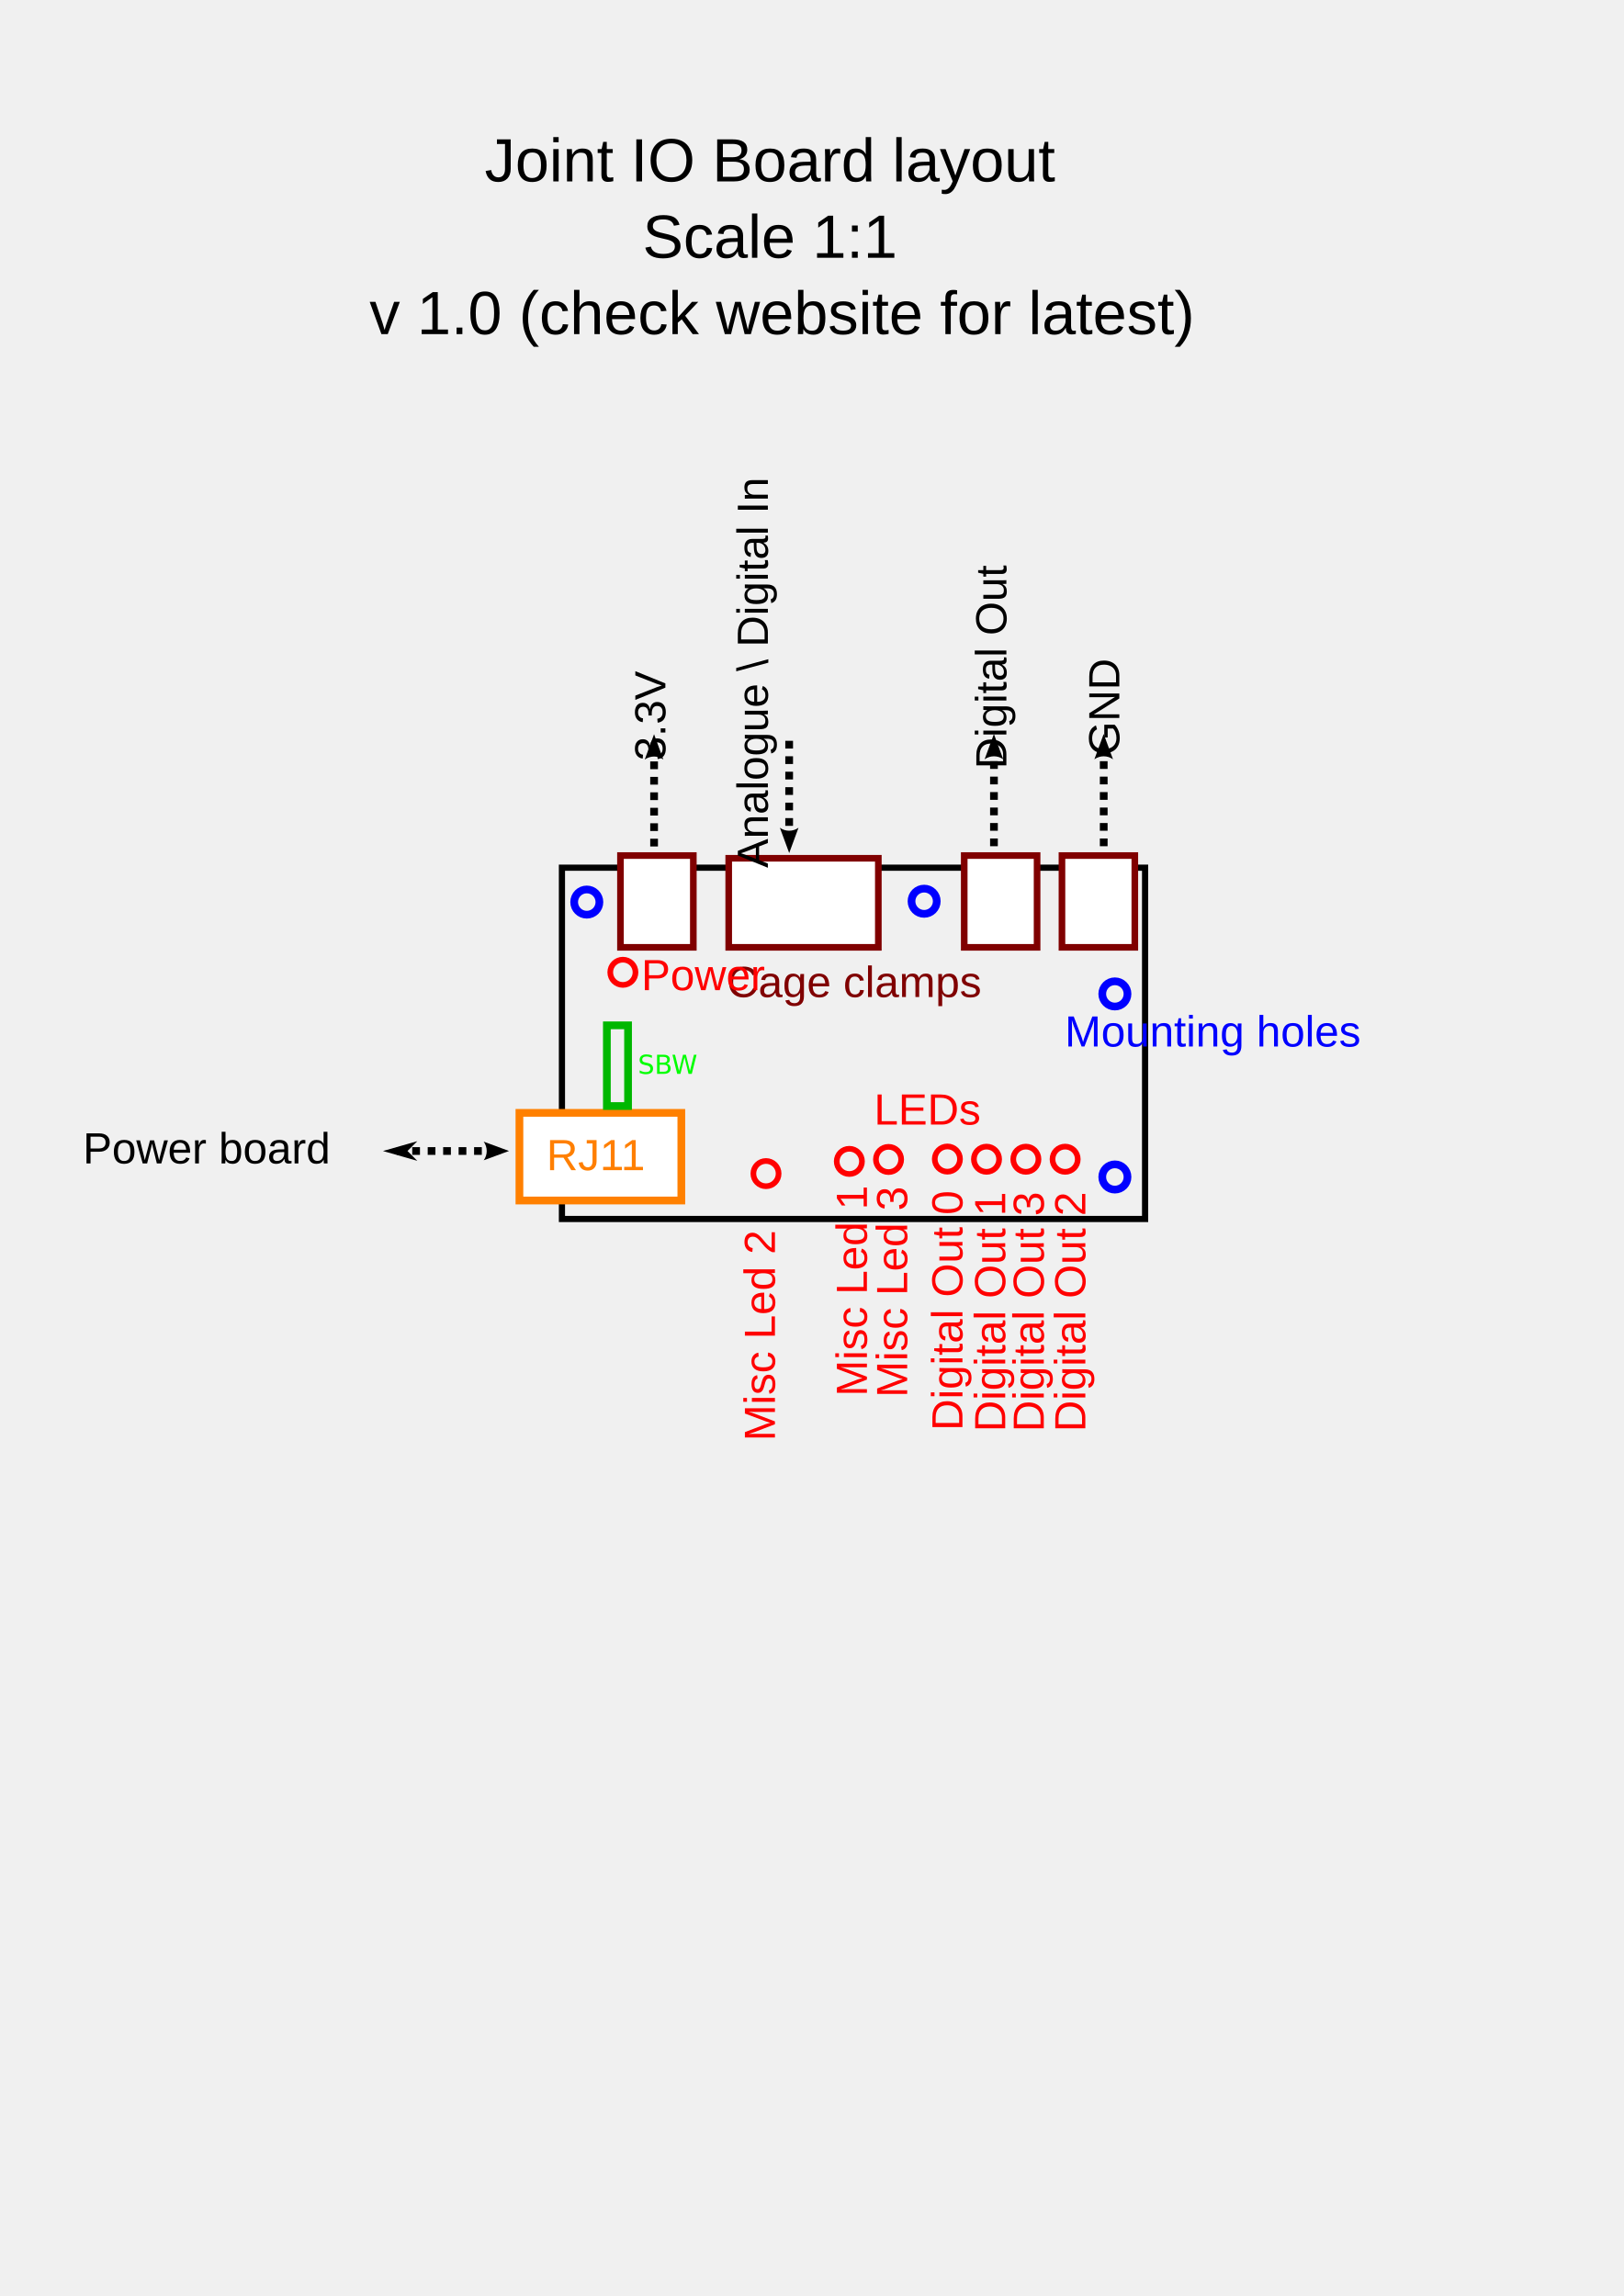
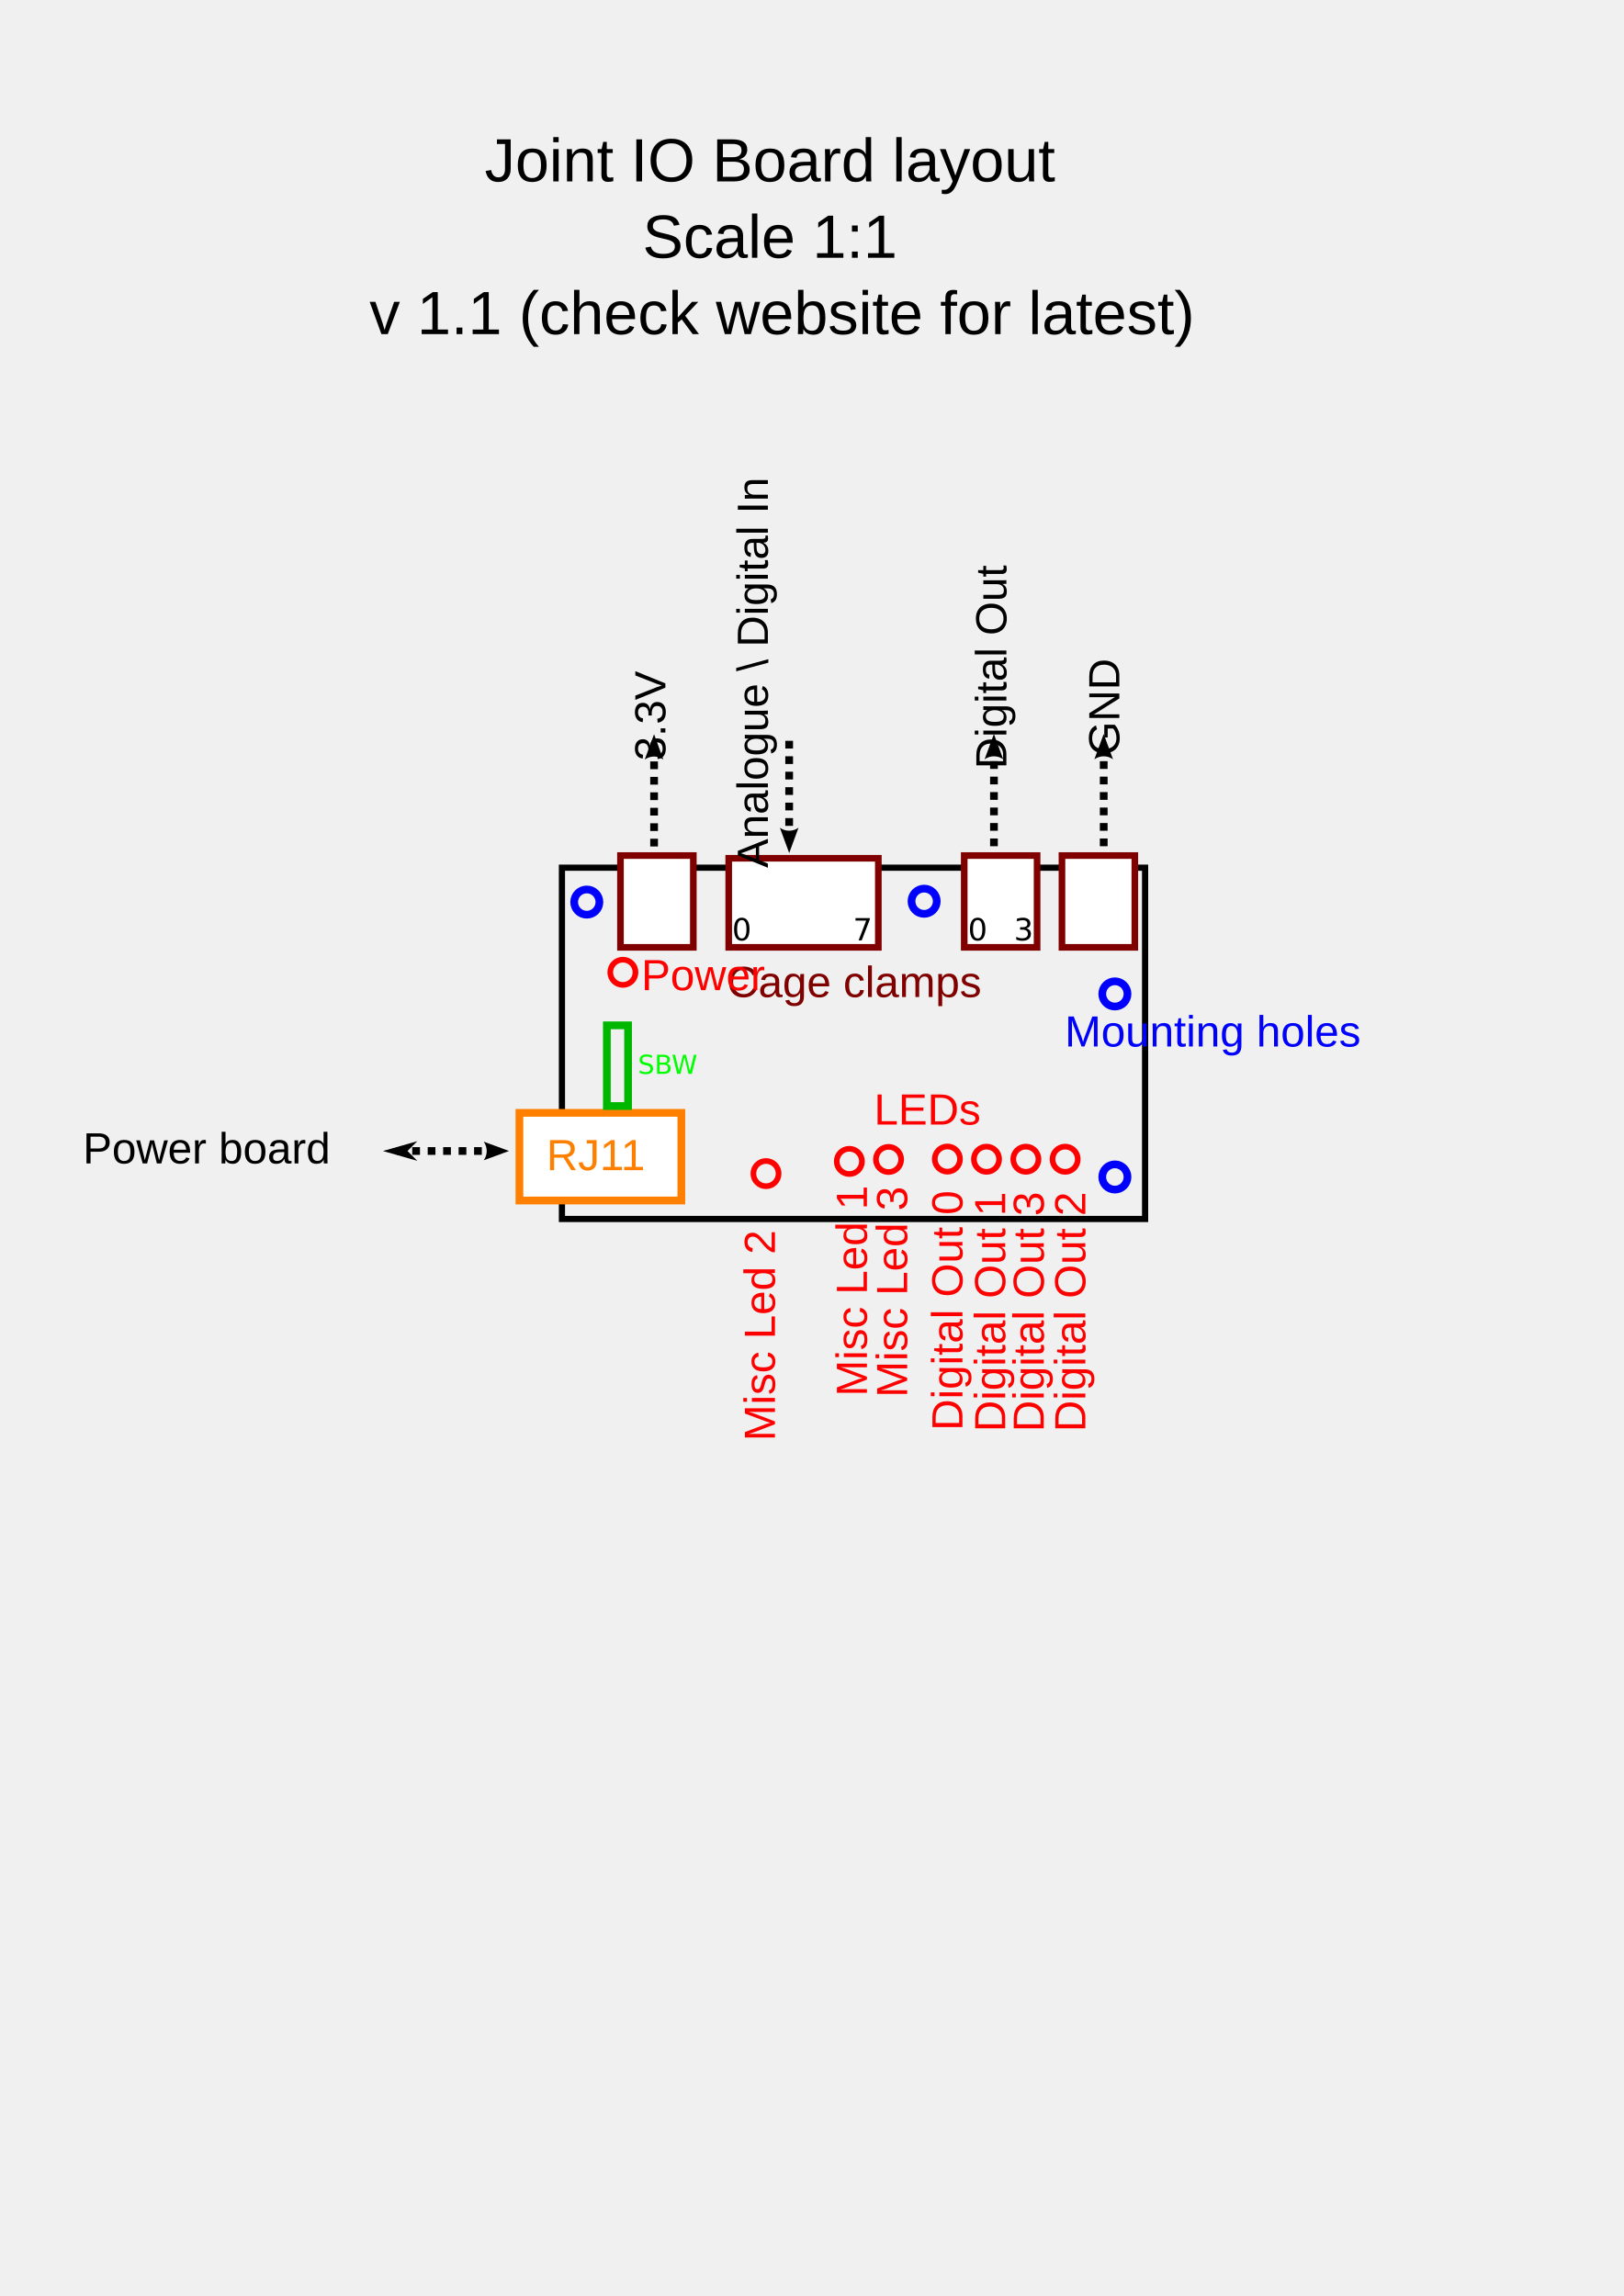
<svg xmlns="http://www.w3.org/2000/svg" width="744.094" height="1052.362" id="svg2" version="1.0">
  <defs id="defs4">
    <marker orient="auto" refY="0.0" refX="0.0" id="Arrow1Sstart" style="overflow:visible">
      <path id="path13070" d="M 0.0,0.0 L 5.0,-5.0 L -12.5,0.0 L 5.0,5.0 L 0.0,0.0 z " style="fill-rule:evenodd;stroke:#000000;stroke-width:1.0pt;marker-start:none" transform="scale(0.2) translate(6,0)" />
    </marker>
    <marker orient="auto" refY="0.0" refX="0.0" id="Arrow2Lstart" style="overflow:visible">
      <path id="path13076" style="font-size:12.0;fill-rule:evenodd;stroke-width:0.625;stroke-linejoin:round" d="M 8.719,4.034 L -2.207,0.016 L 8.719,-4.002 C 6.973,-1.63 6.983,1.616 8.719,4.034 z " transform="scale(1.1) translate(1,0)" />
    </marker>
    <marker orient="auto" refY="0.0" refX="0.0" id="Arrow2Send" style="overflow:visible;">
      <path id="path8050" style="font-size:12.0;fill-rule:evenodd;stroke-width:0.625;stroke-linejoin:round;" d="M 8.719,4.034 L -2.207,0.016 L 8.719,-4.002 C 6.973,-1.63 6.983,1.616 8.719,4.034 z " transform="scale(0.3) rotate(180) translate(-2.3,0)" />
    </marker>
    <marker orient="auto" refY="0.0" refX="0.0" id="Arrow2Sstart" style="overflow:visible">
      <path id="path8047" style="font-size:12.0;fill-rule:evenodd;stroke-width:0.625;stroke-linejoin:round" d="M 8.719,4.034 L -2.207,0.016 L 8.719,-4.002 C 6.973,-1.63 6.983,1.616 8.719,4.034 z " transform="scale(0.3) translate(-2.3,0)" />
    </marker>
  </defs>
  <g id="layer1">
    <rect style="fill:none;stroke:#000000;stroke-width:2.83;stroke-miterlimit:4;stroke-dasharray:none;stroke-opacity:1" id="rect15136" width="267.241" height="161.012" x="-524.763" y="397.704" transform="scale(-1,1)" />
    <path style="fill:none;stroke:#0000ff;stroke-width:3.383;stroke-miterlimit:4;stroke-dasharray:none;stroke-opacity:1" id="path15142" d="M 19.269 886.678 A 5.524 5.524 0 1 1  8.22,886.678 A 5.524 5.524 0 1 1  19.269 886.678 z" transform="matrix(-1.047243,0,0,1.047243,525.3095,-389.1033)" />
    <path style="fill:none;stroke:#0000ff;stroke-width:3.383;stroke-miterlimit:4;stroke-dasharray:none;stroke-opacity:1" id="path15144" d="M 19.269 886.678 A 5.524 5.524 0 1 1  8.22,886.678 A 5.524 5.524 0 1 1  19.269 886.678 z" transform="matrix(-1.047243,0,0,1.047243,283.3016,-515.1033)" />
    <path transform="matrix(-0.7176022,0,0,0.7176022,313.2078,-300.9644)" d="M 46.75 1040.425 A 8.062 8.062 0 1 1  30.625,1040.425 A 8.062 8.062 0 1 1  46.75 1040.425 z" id="path15162" style="fill:none;fill-opacity:1;fill-rule:evenodd;stroke:#ff0000;stroke-width:3.626;stroke-miterlimit:4;stroke-dasharray:none;stroke-dashoffset:0;stroke-opacity:1" />
    <rect style="fill:#ffffff;fill-opacity:1;fill-rule:evenodd;stroke:#800000;stroke-width:3.035;stroke-miterlimit:4;stroke-dasharray:none;stroke-dashoffset:0;stroke-opacity:1" id="rect15166" width="33.39" height="42.071" x="-317.731" y="392.137" transform="scale(-1,1)" />
    <rect style="fill:#ffffff;fill-opacity:1;fill-rule:evenodd;stroke:#ff8000;stroke-width:3.543;stroke-miterlimit:4;stroke-dasharray:none;stroke-dashoffset:0;stroke-opacity:1" id="rect15200" width="40.181" height="74.197" x="-550.245" y="-312.233" transform="matrix(0,-1,-1,0,0,0)" />
    <path id="path15202" d="M 299.748,387.971 L 299.748,341.318" style="fill:none;fill-rule:evenodd;stroke:#000000;stroke-width:3.543;stroke-linecap:butt;stroke-linejoin:miter;marker-end:url(#Arrow2Send);stroke-miterlimit:4;stroke-dasharray:3.543, 3.543;stroke-dashoffset:0;stroke-opacity:1" />
    <text xml:space="preserve" style="font-size:20px;font-style:normal;font-variant:normal;font-weight:normal;font-stretch:normal;text-align:start;line-height:125%;writing-mode:lr-tb;text-anchor:start;fill:#ff7f00;fill-opacity:1;stroke:none;stroke-width:1px;stroke-linecap:butt;stroke-linejoin:miter;stroke-opacity:1;font-family:Arial" x="250.433" y="536.337" id="text15204">
      <tspan id="tspan15206" x="250.433" y="536.337">RJ11</tspan>
    </text>
    <text xml:space="preserve" style="font-size:20px;font-style:normal;font-variant:normal;font-weight:normal;font-stretch:normal;text-align:center;line-height:125%;writing-mode:lr-tb;text-anchor:middle;fill:#800000;fill-opacity:1;stroke:none;stroke-width:1px;stroke-linecap:butt;stroke-linejoin:miter;stroke-opacity:1;font-family:Arial" x="410.881" y="456.992" id="text15212">
      <tspan id="tspan15214" x="410.881" y="456.992">Cage clamps</tspan>
      <tspan x="410.881" y="481.992" id="tspan15392" />
    </text>
    <text xml:space="preserve" style="font-size:20px;font-style:normal;font-variant:normal;font-weight:normal;font-stretch:normal;text-align:center;line-height:125%;writing-mode:lr-tb;text-anchor:middle;fill:#000000;fill-opacity:1;stroke:none;stroke-width:1px;stroke-linecap:butt;stroke-linejoin:miter;stroke-opacity:1;font-family:Arial" x="108.584" y="533.244" id="text15240">
      <tspan x="108.584" y="533.244" id="tspan15252">Power board</tspan>
    </text>
    <text xml:space="preserve" style="font-size:20px;font-style:normal;font-variant:normal;font-weight:normal;font-stretch:normal;text-align:start;line-height:125%;writing-mode:lr-tb;text-anchor:start;fill:#ff0000;fill-opacity:1;stroke:none;stroke-width:1px;stroke-linecap:butt;stroke-linejoin:miter;stroke-opacity:1;font-family:Arial" x="293.892" y="453.84" id="text15264">
      <tspan id="tspan15266" x="293.892" y="453.84">Power</tspan>
    </text>
    <text transform="matrix(0,-1,1,0,0,0)" id="text15268" y="441.06" x="-655.721" style="font-size:20px;font-style:normal;font-variant:normal;font-weight:normal;font-stretch:normal;text-align:start;line-height:125%;writing-mode:lr-tb;text-anchor:start;fill:#ff0000;fill-opacity:1;stroke:none;stroke-width:1px;stroke-linecap:butt;stroke-linejoin:miter;stroke-opacity:1;font-family:Arial" xml:space="preserve">
      <tspan y="441.06" x="-655.721" id="tspan15270">Digital Out 0</tspan>
    </text>
    <text xml:space="preserve" style="font-size:20px;font-style:normal;font-variant:normal;font-weight:normal;font-stretch:normal;text-align:start;line-height:125%;writing-mode:lr-tb;text-anchor:start;fill:#ff0000;fill-opacity:1;stroke:none;stroke-width:1px;stroke-linecap:butt;stroke-linejoin:miter;stroke-opacity:1;font-family:Arial" x="-640.511" y="415.728" id="text15272" transform="matrix(0,-1,1,0,0,0)">
      <tspan id="tspan15274" x="-640.511" y="415.728">Misc Led 3</tspan>
    </text>
    <text xml:space="preserve" style="font-size:20px;font-style:normal;font-variant:normal;font-weight:normal;font-stretch:normal;text-align:center;line-height:125%;writing-mode:lr-tb;text-anchor:middle;fill:#000000;fill-opacity:1;stroke:none;stroke-width:1px;stroke-linecap:butt;stroke-linejoin:miter;stroke-opacity:1;font-family:Arial" x="372.291" y="83.139" id="text14909">
      <tspan id="tspan14911" x="372.291" y="83.139" style="font-size:28px">Joint IO Board layout</tspan>
      <tspan x="372.291" y="118.139" id="tspan14913" style="font-size:28px">Scale 1:1</tspan>
-       <tspan x="372.291" y="153.139" id="tspan14915" style="font-size:28px">v 1.0 (check website for latest)</tspan>
+       <tspan x="372.291" y="153.139" id="tspan14915" style="font-size:28px">v 1.1 (check website for latest)</tspan>
    </text>
    <text xml:space="preserve" style="font-size:20px;font-style:normal;font-variant:normal;font-weight:normal;font-stretch:normal;text-align:center;line-height:125%;writing-mode:lr-tb;text-anchor:middle;fill:#0000ff;fill-opacity:1;stroke:none;stroke-width:1px;stroke-linecap:butt;stroke-linejoin:miter;stroke-opacity:1;font-family:Arial" x="569.674" y="479.664" id="text14917">
      <tspan id="tspan14919" x="569.674" y="479.664">Mounting holes</tspan>
    </text>
    <rect style="fill:#ffffff;fill-opacity:1;fill-rule:evenodd;stroke:#800000;stroke-width:3.037;stroke-miterlimit:4;stroke-dasharray:none;stroke-dashoffset:0;stroke-opacity:1" id="rect2316" width="33.39" height="42.071" x="-475.267" y="392.137" transform="scale(-1,1)" />
    <rect style="fill:#ffffff;fill-opacity:1;fill-rule:evenodd;stroke:#800000;stroke-width:3.035;stroke-miterlimit:4;stroke-dasharray:none;stroke-dashoffset:0;stroke-opacity:1" id="rect2318" width="33.39" height="42.071" x="-520.054" y="392.137" transform="scale(-1,1)" />
    <rect style="fill:#ffffff;fill-opacity:1;fill-rule:evenodd;stroke:#800000;stroke-width:3.037;stroke-miterlimit:4;stroke-dasharray:none;stroke-dashoffset:0;stroke-opacity:1" id="rect2320" width="68.566" height="40.822" x="-402.514" y="393.385" transform="scale(-1,1)" />
    <path style="fill:none;stroke:#0000ff;stroke-width:3.383;stroke-miterlimit:4;stroke-dasharray:none;stroke-opacity:1" id="path7169" d="M 19.269 886.678 A 5.524 5.524 0 1 1  8.22,886.678 A 5.524 5.524 0 1 1  19.269 886.678 z" transform="matrix(-1.047243,0,0,1.047243,437.8961,-515.4931)" />
    <path style="fill:none;stroke:#0000ff;stroke-width:3.383;stroke-miterlimit:4;stroke-dasharray:none;stroke-opacity:1" id="path7171" d="M 19.269 886.678 A 5.524 5.524 0 1 1  8.22,886.678 A 5.524 5.524 0 1 1  19.269 886.678 z" transform="matrix(-1.047243,0,0,1.047243,525.3095,-473.0089)" />
    <path transform="matrix(-0.7176022,0,0,0.7176022,378.7944,-208.6967)" d="M 46.75 1040.425 A 8.062 8.062 0 1 1  30.625,1040.425 A 8.062 8.062 0 1 1  46.75 1040.425 z" id="path8142" style="fill:none;fill-opacity:1;fill-rule:evenodd;stroke:#ff0000;stroke-width:3.626;stroke-miterlimit:4;stroke-dasharray:none;stroke-dashoffset:0;stroke-opacity:1" />
    <path transform="matrix(-0.7176022,0,0,0.7176022,416.9912,-214.2951)" d="M 46.75 1040.425 A 8.062 8.062 0 1 1  30.625,1040.425 A 8.062 8.062 0 1 1  46.75 1040.425 z" id="path8144" style="fill:none;fill-opacity:1;fill-rule:evenodd;stroke:#ff0000;stroke-width:3.626;stroke-miterlimit:4;stroke-dasharray:none;stroke-dashoffset:0;stroke-opacity:1" />
    <path transform="matrix(-0.7176022,0,0,0.7176022,434.9558,-215.1809)" d="M 46.75 1040.425 A 8.062 8.062 0 1 1  30.625,1040.425 A 8.062 8.062 0 1 1  46.75 1040.425 z" id="path8146" style="fill:none;fill-opacity:1;fill-rule:evenodd;stroke:#ff0000;stroke-width:3.626;stroke-miterlimit:4;stroke-dasharray:none;stroke-dashoffset:0;stroke-opacity:1" />
    <path transform="matrix(-0.7176022,0,0,0.7176022,461.9204,-215.3581)" d="M 46.75 1040.425 A 8.062 8.062 0 1 1  30.625,1040.425 A 8.062 8.062 0 1 1  46.75 1040.425 z" id="path8148" style="fill:none;fill-opacity:1;fill-rule:evenodd;stroke:#ff0000;stroke-width:3.626;stroke-miterlimit:4;stroke-dasharray:none;stroke-dashoffset:0;stroke-opacity:1" />
    <path transform="matrix(-0.7176022,0,0,0.7176022,479.8495,-215.2872)" d="M 46.75 1040.425 A 8.062 8.062 0 1 1  30.625,1040.425 A 8.062 8.062 0 1 1  46.75 1040.425 z" id="path8150" style="fill:none;fill-opacity:1;fill-rule:evenodd;stroke:#ff0000;stroke-width:3.626;stroke-miterlimit:4;stroke-dasharray:none;stroke-dashoffset:0;stroke-opacity:1" />
    <path transform="matrix(-0.7176022,0,0,0.7176022,497.8849,-215.2872)" d="M 46.75 1040.425 A 8.062 8.062 0 1 1  30.625,1040.425 A 8.062 8.062 0 1 1  46.75 1040.425 z" id="path8152" style="fill:none;fill-opacity:1;fill-rule:evenodd;stroke:#ff0000;stroke-width:3.626;stroke-miterlimit:4;stroke-dasharray:none;stroke-dashoffset:0;stroke-opacity:1" />
    <path transform="matrix(-0.7176022,0,0,0.7176022,515.8849,-215.2872)" d="M 46.75 1040.425 A 8.062 8.062 0 1 1  30.625,1040.425 A 8.062 8.062 0 1 1  46.75 1040.425 z" id="path8154" style="fill:none;fill-opacity:1;fill-rule:evenodd;stroke:#ff0000;stroke-width:3.626;stroke-miterlimit:4;stroke-dasharray:none;stroke-dashoffset:0;stroke-opacity:1" />
    <text id="text8156" y="515.433" x="400.53" style="font-size:20px;font-style:normal;font-variant:normal;font-weight:normal;font-stretch:normal;text-align:start;line-height:125%;writing-mode:lr-tb;text-anchor:start;fill:#ff0000;fill-opacity:1;stroke:none;stroke-width:1px;stroke-linecap:butt;stroke-linejoin:miter;stroke-opacity:1;font-family:Arial" xml:space="preserve">
      <tspan y="515.433" x="400.53" id="tspan8158">LEDs</tspan>
    </text>
    <rect style="fill:none;stroke:#00b700;stroke-width:3.543;stroke-miterlimit:4;stroke-dasharray:none;stroke-opacity:1" id="rect10098" width="9.709" height="36.992" x="278.111" y="469.954" />
    <text xml:space="preserve" style="font-size:20px;font-style:normal;font-variant:normal;font-weight:normal;font-stretch:normal;text-align:center;line-height:125%;writing-mode:lr-tb;text-anchor:middle;fill:#000000;fill-opacity:1;stroke:none;stroke-width:1px;stroke-linecap:butt;stroke-linejoin:miter;stroke-opacity:1;font-family:Arial" x="-286.286" y="461.19" id="text12046" transform="matrix(0,-1,1,0,0,0)">
      <tspan id="tspan12048" x="-286.286" y="461.19">Digital Out</tspan>
      <tspan x="-286.286" y="486.19" id="tspan12050" />
    </text>
    <text xml:space="preserve" style="font-size:20px;font-style:normal;font-variant:normal;font-weight:normal;font-stretch:normal;text-align:center;line-height:125%;writing-mode:lr-tb;text-anchor:middle;fill:#000000;fill-opacity:1;stroke:none;stroke-width:1px;stroke-linecap:butt;stroke-linejoin:miter;stroke-opacity:1;font-family:Arial" x="-304.584" y="512.945" id="text12052" transform="matrix(0,-1,1,0,0,0)">
      <tspan id="tspan12054" x="-304.584" y="512.945">GND</tspan>
      <tspan x="-304.584" y="537.945" id="tspan12056" />
    </text>
    <text xml:space="preserve" style="font-size:20px;font-style:normal;font-variant:normal;font-weight:normal;font-stretch:normal;text-align:center;line-height:125%;writing-mode:lr-tb;text-anchor:middle;fill:#000000;fill-opacity:1;stroke:none;stroke-width:1px;stroke-linecap:butt;stroke-linejoin:miter;stroke-opacity:1;font-family:Arial" x="-308.663" y="304.92" id="text12058" transform="matrix(0,-1,1,0,0,0)">
      <tspan id="tspan12060" x="-308.663" y="304.92">3.3V</tspan>
      <tspan x="-308.663" y="329.92" id="tspan12062" />
    </text>
    <path id="path12070" d="M 505.803,387.86 L 505.803,341.207" style="fill:none;fill-rule:evenodd;stroke:#000000;stroke-width:3.543;stroke-linecap:butt;stroke-linejoin:miter;marker-end:url(#Arrow2Send);stroke-miterlimit:4;stroke-dasharray:3.543, 3.543;stroke-dashoffset:0;stroke-opacity:1" />
    <path id="path12072" d="M 455.497,387.86 L 455.497,341.207" style="fill:none;fill-rule:evenodd;stroke:#000000;stroke-width:3.543;stroke-linecap:butt;stroke-linejoin:miter;marker-end:url(#Arrow2Send);stroke-miterlimit:4;stroke-dasharray:3.543, 3.543;stroke-dashoffset:0;stroke-opacity:1" />
    <text xml:space="preserve" style="font-size:20px;font-style:normal;font-variant:normal;font-weight:normal;font-stretch:normal;text-align:center;line-height:125%;writing-mode:lr-tb;text-anchor:middle;fill:#000000;fill-opacity:1;stroke:none;stroke-width:1px;stroke-linecap:butt;stroke-linejoin:miter;stroke-opacity:1;font-family:Arial" x="-294.386" y="351.889" id="text12074" transform="matrix(0,-1,1,0,0,0)">
      <tspan x="-294.386" y="351.889" id="tspan12078">Analogue \ Digital In</tspan>
    </text>
    <path id="path12082" d="M 361.648,339.548 L 361.648,386.201" style="fill:none;fill-rule:evenodd;stroke:#000000;stroke-width:3.543;stroke-linecap:butt;stroke-linejoin:miter;marker-end:url(#Arrow2Send);stroke-miterlimit:4;stroke-dasharray:3.543, 3.543;stroke-dashoffset:0;stroke-opacity:1" />
    <path id="path12084" d="M 181.829,527.558 L 228.482,527.558" style="fill:none;fill-rule:evenodd;stroke:#000000;stroke-width:3.543;stroke-linecap:butt;stroke-linejoin:miter;marker-start:url(#Arrow1Sstart);marker-end:url(#Arrow2Send);stroke-miterlimit:4;stroke-dasharray:3.543, 3.543;stroke-dashoffset:0;stroke-opacity:1" />
    <text transform="matrix(0,-1,1,0,0,0)" id="text13259" y="460.66" x="-656.288" style="font-size:20px;font-style:normal;font-variant:normal;font-weight:normal;font-stretch:normal;text-align:start;line-height:125%;writing-mode:lr-tb;text-anchor:start;fill:#ff0000;fill-opacity:1;stroke:none;stroke-width:1px;stroke-linecap:butt;stroke-linejoin:miter;stroke-opacity:1;font-family:Arial" xml:space="preserve">
      <tspan y="460.66" x="-656.288" id="tspan13261">Digital Out 1</tspan>
    </text>
    <text transform="matrix(0,-1,1,0,0,0)" id="text13263" y="497.371" x="-656.288" style="font-size:20px;font-style:normal;font-variant:normal;font-weight:normal;font-stretch:normal;text-align:start;line-height:125%;writing-mode:lr-tb;text-anchor:start;fill:#ff0000;fill-opacity:1;stroke:none;stroke-width:1px;stroke-linecap:butt;stroke-linejoin:miter;stroke-opacity:1;font-family:Arial" xml:space="preserve">
      <tspan y="497.371" x="-656.288" id="tspan13265">Digital Out 2</tspan>
    </text>
    <text transform="matrix(0,-1,1,0,0,0)" id="text13267" y="478.336" x="-656.288" style="font-size:20px;font-style:normal;font-variant:normal;font-weight:normal;font-stretch:normal;text-align:start;line-height:125%;writing-mode:lr-tb;text-anchor:start;fill:#ff0000;fill-opacity:1;stroke:none;stroke-width:1px;stroke-linecap:butt;stroke-linejoin:miter;stroke-opacity:1;font-family:Arial" xml:space="preserve">
      <tspan y="478.336" x="-656.288" id="tspan13269">Digital Out 3</tspan>
    </text>
    <text xml:space="preserve" style="font-size:20px;font-style:normal;font-variant:normal;font-weight:normal;font-stretch:normal;text-align:start;line-height:125%;writing-mode:lr-tb;text-anchor:start;fill:#ff0000;fill-opacity:1;stroke:none;stroke-width:1px;stroke-linecap:butt;stroke-linejoin:miter;stroke-opacity:1;font-family:Arial" x="-660.501" y="355.129" id="text13279" transform="matrix(0,-1,1,0,0,0)">
      <tspan id="tspan13281" x="-660.501" y="355.129">Misc Led 2</tspan>
    </text>
    <text xml:space="preserve" style="font-size:20px;font-style:normal;font-variant:normal;font-weight:normal;font-stretch:normal;text-align:start;line-height:125%;writing-mode:lr-tb;text-anchor:start;fill:#ff0000;fill-opacity:1;stroke:none;stroke-width:1px;stroke-linecap:butt;stroke-linejoin:miter;stroke-opacity:1;font-family:Arial" x="-640.033" y="397.287" id="text13283" transform="matrix(0,-1,1,0,0,0)">
      <tspan id="tspan13285" x="-640.033" y="397.287">Misc Led 1</tspan>
    </text>
    <text xml:space="preserve" style="font-size:12px;font-style:normal;font-weight:normal;fill:#00ff00;fill-opacity:1;stroke:none;stroke-width:1px;stroke-linecap:butt;stroke-linejoin:miter;stroke-opacity:1;font-family:Bitstream Vera Sans" x="292.323" y="492.19" id="text13287">
      <tspan id="tspan13289" x="292.323" y="492.19">SBW</tspan>
    </text>
+     <text xml:space="preserve" style="font-size:14px;font-style:normal;font-weight:normal;fill:#000000;fill-opacity:1;stroke:none;stroke-width:1px;stroke-linecap:butt;stroke-linejoin:miter;stroke-opacity:1;font-family:Bitstream Vera Sans" x="335.491" y="431.006" id="text2456">
+       <tspan id="tspan2458" x="335.491" y="431.006">0</tspan>
+     </text>
+     <text xml:space="preserve" style="font-size:14px;font-style:normal;font-weight:normal;fill:#000000;fill-opacity:1;stroke:none;stroke-width:1px;stroke-linecap:butt;stroke-linejoin:miter;stroke-opacity:1;font-family:Bitstream Vera Sans" x="390.897" y="431.006" id="text2460">
+       <tspan id="tspan2462" x="390.897" y="431.006">7</tspan>
+     </text>
+     <text xml:space="preserve" style="font-size:14px;font-style:normal;font-weight:normal;fill:#000000;fill-opacity:1;stroke:none;stroke-width:1px;stroke-linecap:butt;stroke-linejoin:miter;stroke-opacity:1;font-family:Bitstream Vera Sans" x="443.583" y="431.006" id="text2464">
+       <tspan id="tspan2466" x="443.583" y="431.006">0</tspan>
+     </text>
+     <text xml:space="preserve" style="font-size:14px;font-style:normal;font-weight:normal;fill:#000000;fill-opacity:1;stroke:none;stroke-width:1px;stroke-linecap:butt;stroke-linejoin:miter;stroke-opacity:1;font-family:Bitstream Vera Sans" x="464.657" y="431.006" id="text2468">
+       <tspan id="tspan2470" x="464.657" y="431.006">3</tspan>
+     </text>
  </g>
</svg>
